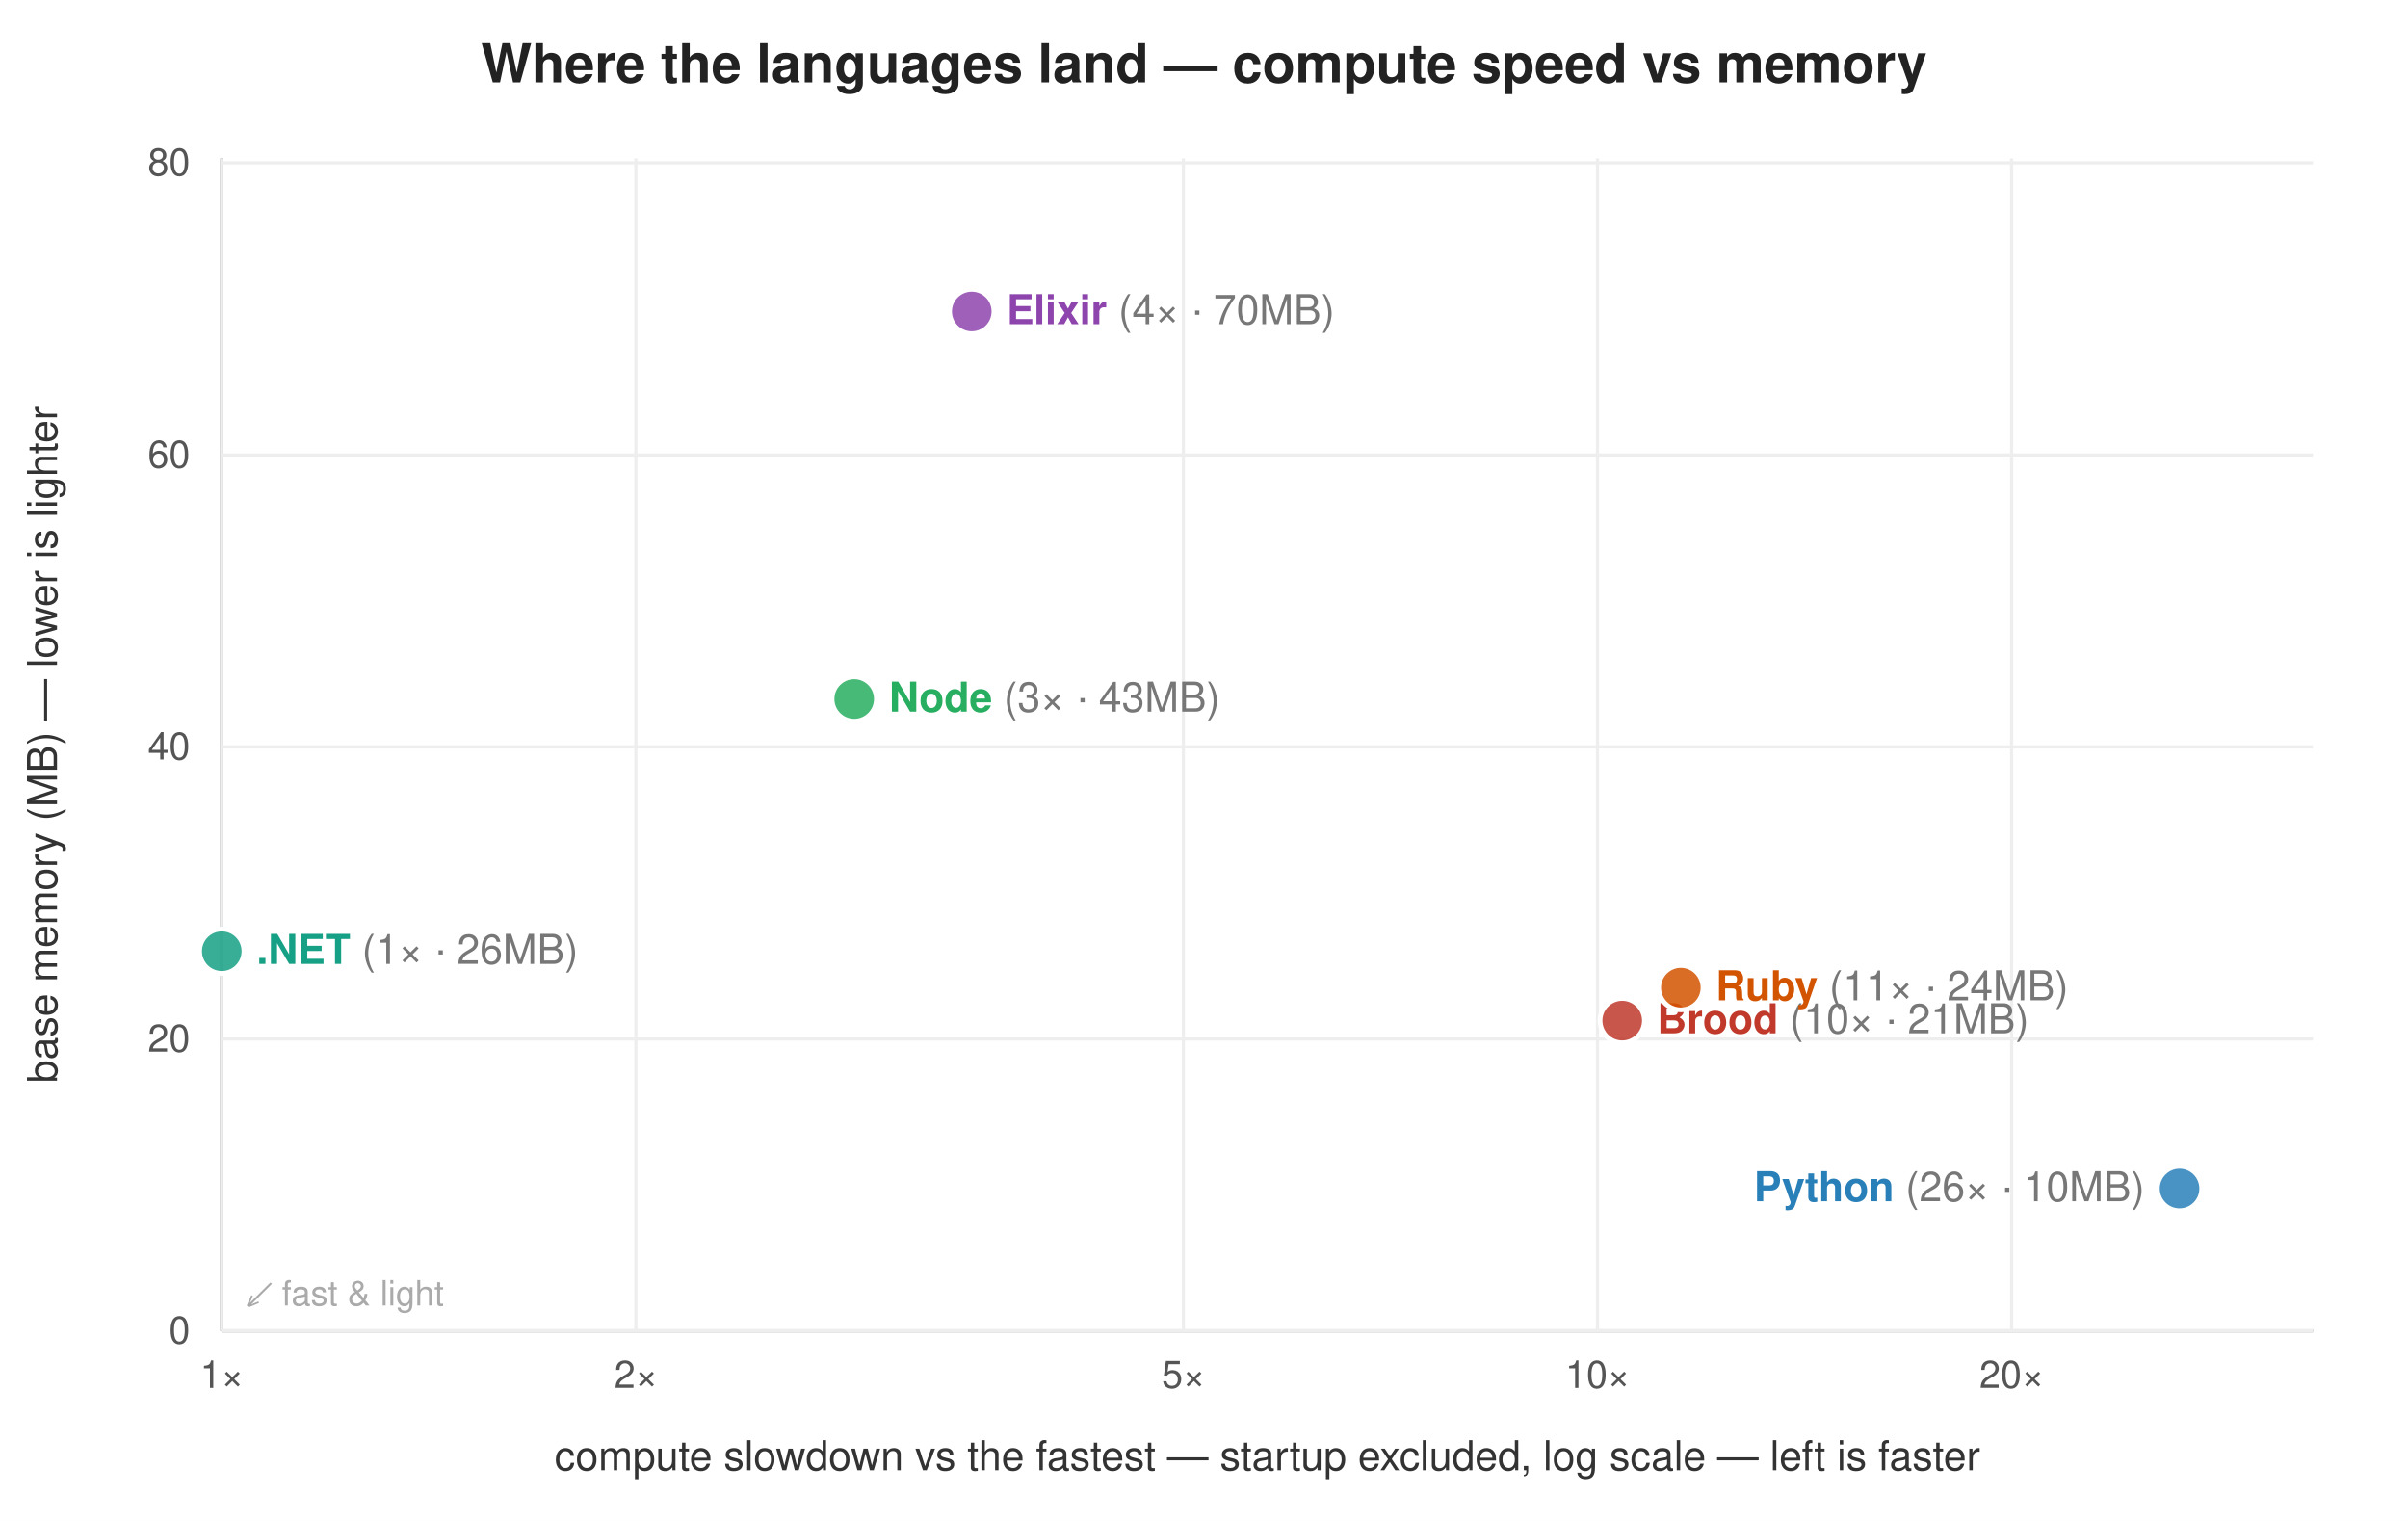
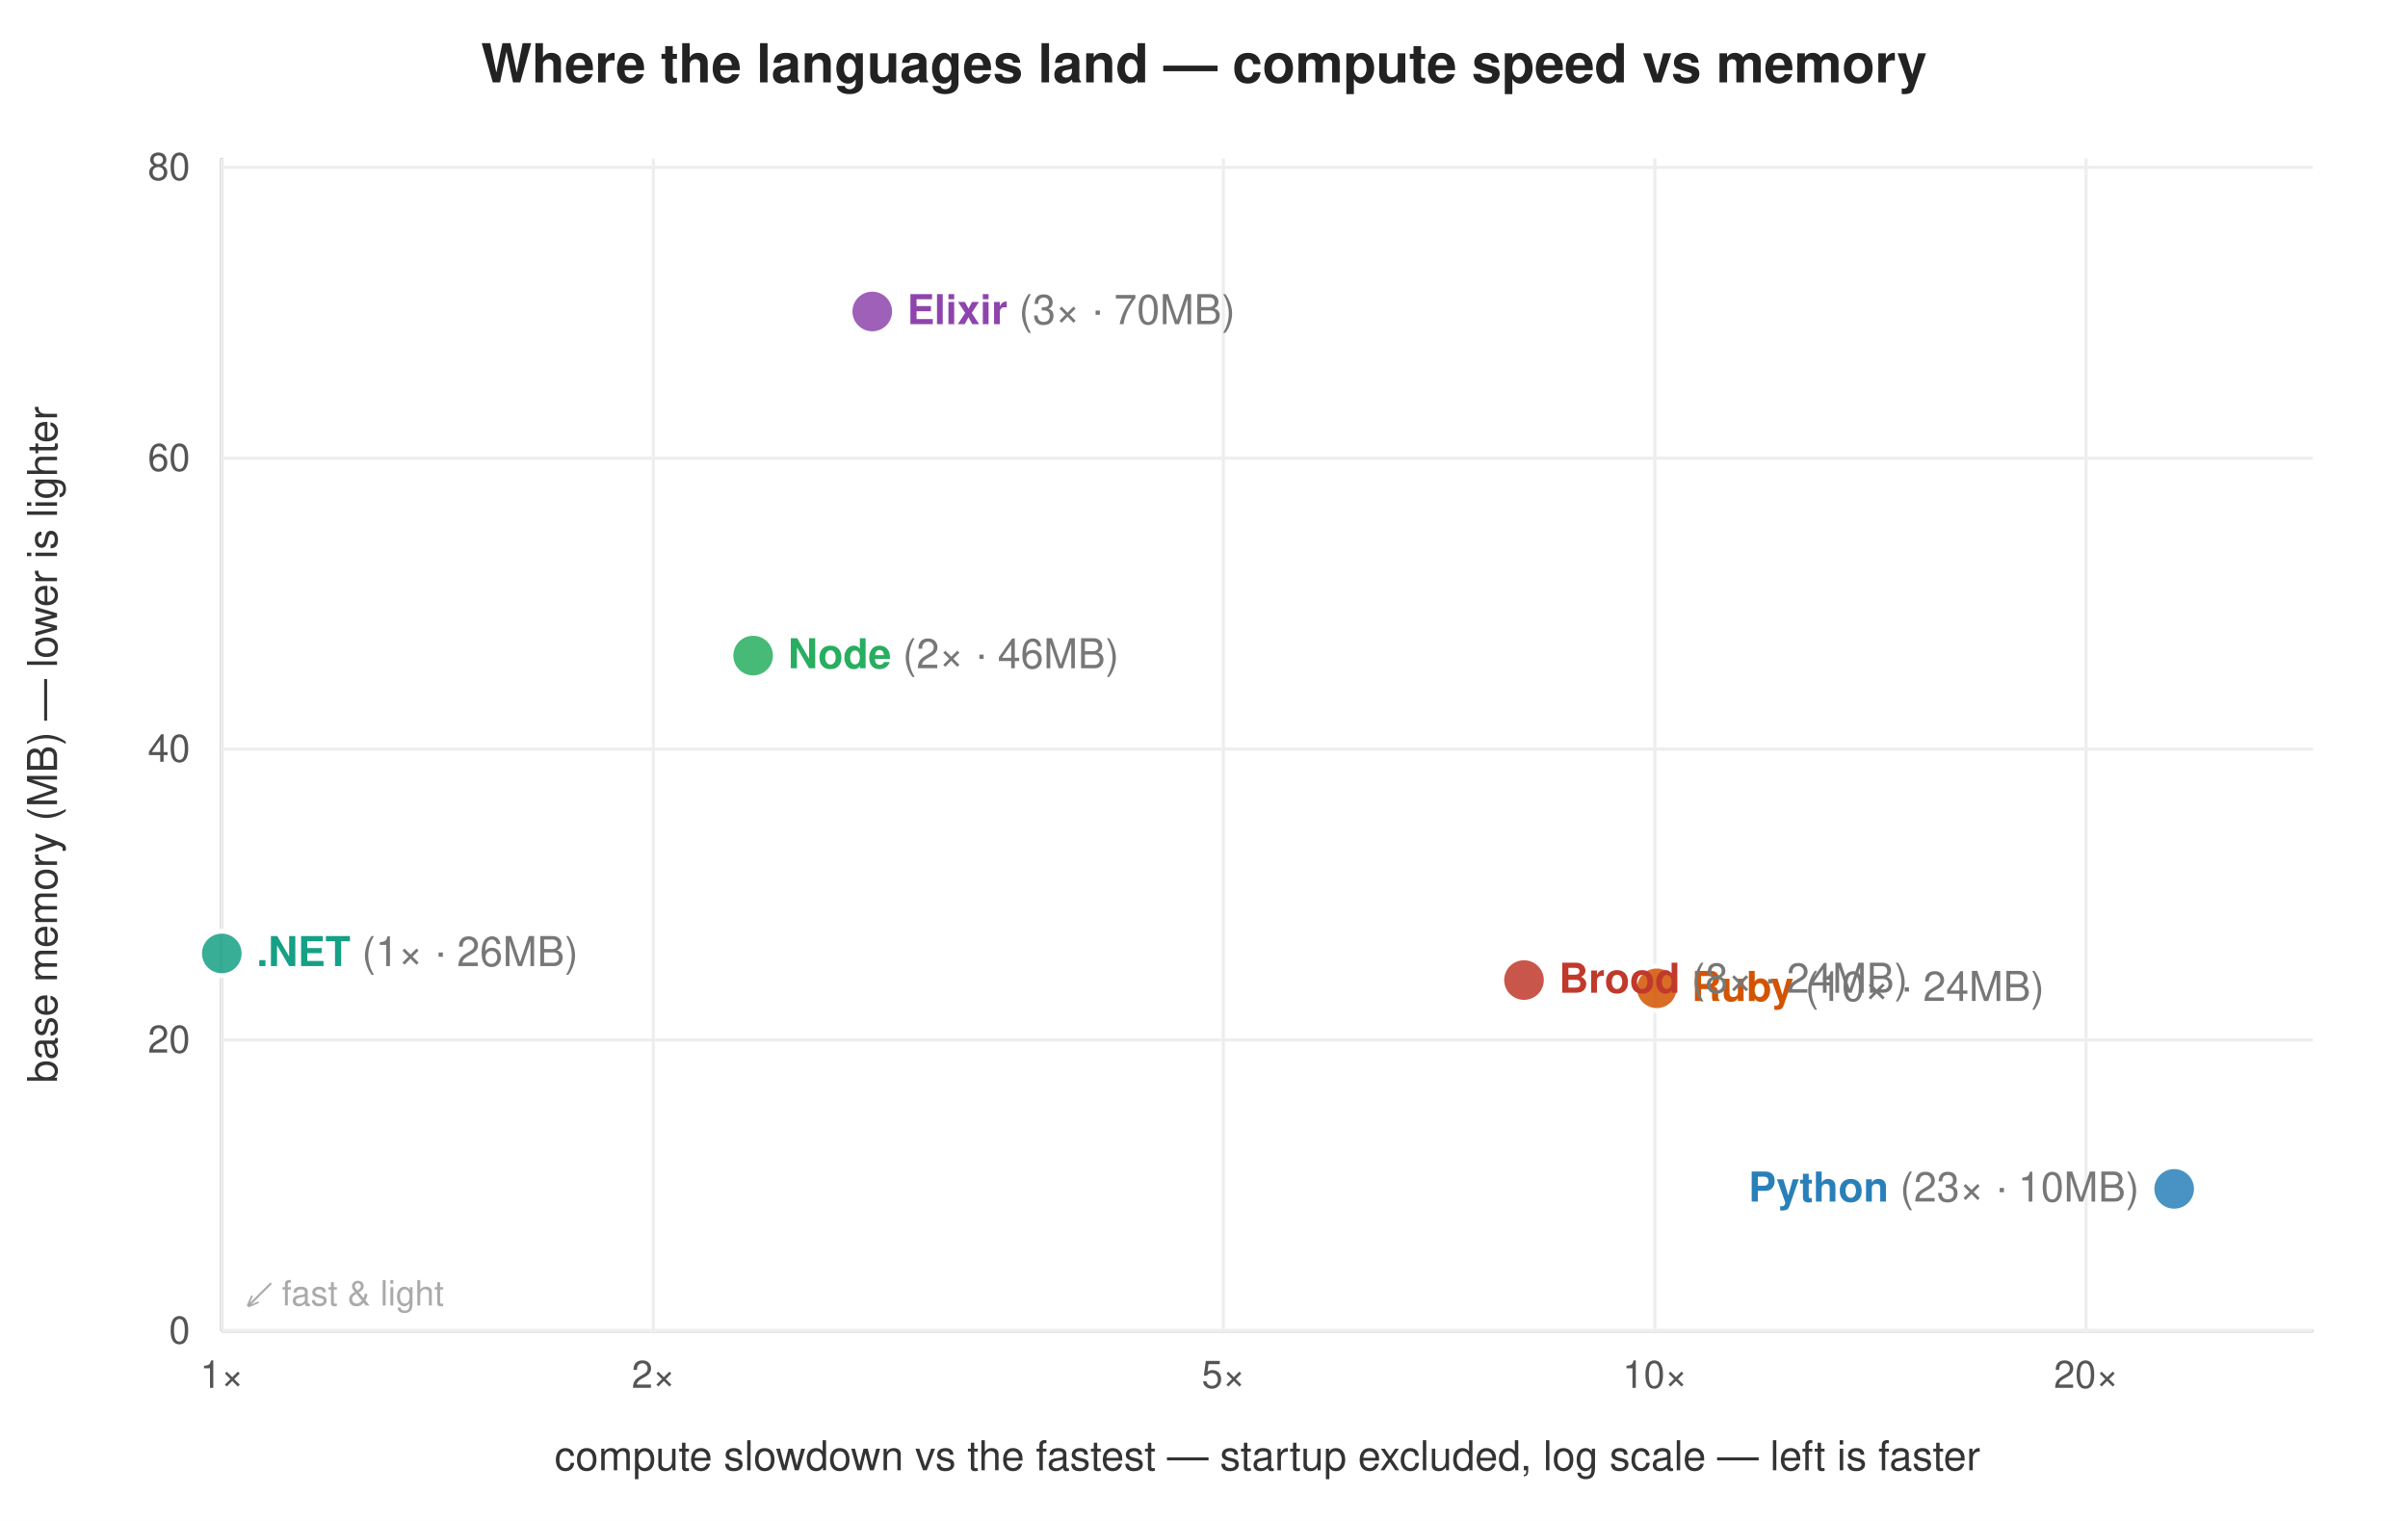
<svg xmlns="http://www.w3.org/2000/svg" width="760" height="480" viewBox="0 0 760 480" font-family="system-ui,Segoe UI,Helvetica,Arial,sans-serif">
  <rect width="760" height="480" fill="#ffffff" />
  <text x="380.0" y="26" text-anchor="middle" font-size="17" font-weight="700" fill="#222">Where the languages land — compute speed vs memory</text>
  <line x1="70" y1="420" x2="730" y2="420" stroke="#888" stroke-width="1" />
  <line x1="70" y1="50" x2="70" y2="420" stroke="#888" stroke-width="1" />
  <line x1="70.0" y1="50" x2="70.0" y2="420" stroke="#eee" stroke-width="1" />
  <text x="70.0" y="438" text-anchor="middle" font-size="12" fill="#555">1×</text>
-   <line x1="200.7" y1="50" x2="200.7" y2="420" stroke="#eee" stroke-width="1" />
-   <text x="200.7" y="438" text-anchor="middle" font-size="12" fill="#555">2×</text>
-   <line x1="373.5" y1="50" x2="373.5" y2="420" stroke="#eee" stroke-width="1" />
-   <text x="373.5" y="438" text-anchor="middle" font-size="12" fill="#555">5×</text>
-   <line x1="504.2" y1="50" x2="504.2" y2="420" stroke="#eee" stroke-width="1" />
-   <text x="504.2" y="438" text-anchor="middle" font-size="12" fill="#555">10×</text>
-   <line x1="634.9" y1="50" x2="634.9" y2="420" stroke="#eee" stroke-width="1" />
-   <text x="634.9" y="438" text-anchor="middle" font-size="12" fill="#555">20×</text>
+   <line x1="206.2" y1="50" x2="206.2" y2="420" stroke="#eee" stroke-width="1" />
+   <text x="206.2" y="438" text-anchor="middle" font-size="12" fill="#555">2×</text>
+   <line x1="386.1" y1="50" x2="386.1" y2="420" stroke="#eee" stroke-width="1" />
+   <text x="386.1" y="438" text-anchor="middle" font-size="12" fill="#555">5×</text>
+   <line x1="522.3" y1="50" x2="522.3" y2="420" stroke="#eee" stroke-width="1" />
+   <text x="522.3" y="438" text-anchor="middle" font-size="12" fill="#555">10×</text>
+   <line x1="658.4" y1="50" x2="658.4" y2="420" stroke="#eee" stroke-width="1" />
+   <text x="658.4" y="438" text-anchor="middle" font-size="12" fill="#555">20×</text>
  <line x1="70" y1="420.0" x2="730" y2="420.0" stroke="#eee" stroke-width="1" />
  <text x="60" y="424.0" text-anchor="end" font-size="12" fill="#555">0</text>
-   <line x1="70" y1="327.9" x2="730" y2="327.9" stroke="#eee" stroke-width="1" />
-   <text x="60" y="331.9" text-anchor="end" font-size="12" fill="#555">20</text>
-   <line x1="70" y1="235.7" x2="730" y2="235.7" stroke="#eee" stroke-width="1" />
-   <text x="60" y="239.7" text-anchor="end" font-size="12" fill="#555">40</text>
-   <line x1="70" y1="143.6" x2="730" y2="143.6" stroke="#eee" stroke-width="1" />
-   <text x="60" y="147.6" text-anchor="end" font-size="12" fill="#555">60</text>
-   <line x1="70" y1="51.4" x2="730" y2="51.4" stroke="#eee" stroke-width="1" />
-   <text x="60" y="55.4" text-anchor="end" font-size="12" fill="#555">80</text>
+   <line x1="70" y1="328.2" x2="730" y2="328.2" stroke="#eee" stroke-width="1" />
+   <text x="60" y="332.2" text-anchor="end" font-size="12" fill="#555">20</text>
+   <line x1="70" y1="236.4" x2="730" y2="236.4" stroke="#eee" stroke-width="1" />
+   <text x="60" y="240.4" text-anchor="end" font-size="12" fill="#555">40</text>
+   <line x1="70" y1="144.6" x2="730" y2="144.6" stroke="#eee" stroke-width="1" />
+   <text x="60" y="148.6" text-anchor="end" font-size="12" fill="#555">60</text>
+   <line x1="70" y1="52.8" x2="730" y2="52.8" stroke="#eee" stroke-width="1" />
+   <text x="60" y="56.8" text-anchor="end" font-size="12" fill="#555">80</text>
  <text x="400.0" y="464" text-anchor="middle" font-size="13" fill="#333">compute slowdown vs the fastest — startup excluded, log scale — left is faster</text>
  <text x="18" y="235.0" text-anchor="middle" font-size="13" fill="#333" transform="rotate(-90 18 235.0)">base memory (MB) — lower is lighter</text>
  <text x="78" y="412" font-size="11" fill="#aaa">↙ fast &amp; light</text>
-   <circle cx="687.9" cy="375.1" r="7" fill="#2980b9" fill-opacity="0.85" stroke="#fff" stroke-width="1.5" />
-   <text x="676.9" y="379.1" text-anchor="end" font-size="13" font-weight="600" fill="#2980b9">Python <tspan font-weight="400" fill="#777">(26× · 10MB)</tspan>
+   <circle cx="686.2" cy="375.2" r="7" fill="#2980b9" fill-opacity="0.85" stroke="#fff" stroke-width="1.5" />
+   <text x="675.2" y="379.2" text-anchor="end" font-size="13" font-weight="600" fill="#2980b9">Python <tspan font-weight="400" fill="#777">(23× · 10MB)</tspan>
  </text>
-   <circle cx="512.0" cy="322.1" r="7" fill="#c0392b" fill-opacity="0.85" stroke="#fff" stroke-width="1.5" />
-   <text x="523.0" y="326.1" text-anchor="start" font-size="13" font-weight="600" fill="#c0392b">Brood <tspan font-weight="400" fill="#777">(10× · 21MB)</tspan>
+   <circle cx="522.9" cy="311.9" r="7" fill="#d35400" fill-opacity="0.85" stroke="#fff" stroke-width="1.5" />
+   <text x="533.9" y="315.9" text-anchor="start" font-size="13" font-weight="600" fill="#d35400">Ruby <tspan font-weight="400" fill="#777">(10× · 24MB)</tspan>
  </text>
-   <circle cx="530.5" cy="311.7" r="7" fill="#d35400" fill-opacity="0.85" stroke="#fff" stroke-width="1.5" />
-   <text x="541.5" y="315.7" text-anchor="start" font-size="13" font-weight="600" fill="#d35400">Ruby <tspan font-weight="400" fill="#777">(11× · 24MB)</tspan>
+   <circle cx="481.0" cy="309.3" r="7" fill="#c0392b" fill-opacity="0.85" stroke="#fff" stroke-width="1.5" />
+   <text x="492.0" y="313.3" text-anchor="start" font-size="13" font-weight="600" fill="#c0392b">Brood <tspan font-weight="400" fill="#777">(8× · 24MB)</tspan>
  </text>
-   <circle cx="70.0" cy="300.2" r="7" fill="#16a085" fill-opacity="0.85" stroke="#fff" stroke-width="1.5" />
-   <text x="81.0" y="304.2" text-anchor="start" font-size="13" font-weight="600" fill="#16a085">.NET <tspan font-weight="400" fill="#777">(1× · 26MB)</tspan>
+   <circle cx="70.0" cy="300.9" r="7" fill="#16a085" fill-opacity="0.85" stroke="#fff" stroke-width="1.5" />
+   <text x="81.0" y="304.9" text-anchor="start" font-size="13" font-weight="600" fill="#16a085">.NET <tspan font-weight="400" fill="#777">(1× · 26MB)</tspan>
  </text>
-   <circle cx="269.6" cy="220.6" r="7" fill="#27ae60" fill-opacity="0.85" stroke="#fff" stroke-width="1.5" />
-   <text x="280.6" y="224.6" text-anchor="start" font-size="13" font-weight="600" fill="#27ae60">Node <tspan font-weight="400" fill="#777">(3× · 43MB)</tspan>
+   <circle cx="237.7" cy="206.9" r="7" fill="#27ae60" fill-opacity="0.85" stroke="#fff" stroke-width="1.5" />
+   <text x="248.7" y="210.9" text-anchor="start" font-size="13" font-weight="600" fill="#27ae60">Node <tspan font-weight="400" fill="#777">(2× · 46MB)</tspan>
  </text>
-   <circle cx="306.7" cy="98.3" r="7" fill="#8e44ad" fill-opacity="0.85" stroke="#fff" stroke-width="1.5" />
-   <text x="317.7" y="102.3" text-anchor="start" font-size="13" font-weight="600" fill="#8e44ad">Elixir <tspan font-weight="400" fill="#777">(4× · 70MB)</tspan>
+   <circle cx="275.3" cy="98.3" r="7" fill="#8e44ad" fill-opacity="0.85" stroke="#fff" stroke-width="1.5" />
+   <text x="286.3" y="102.3" text-anchor="start" font-size="13" font-weight="600" fill="#8e44ad">Elixir <tspan font-weight="400" fill="#777">(3× · 70MB)</tspan>
  </text>
</svg>
